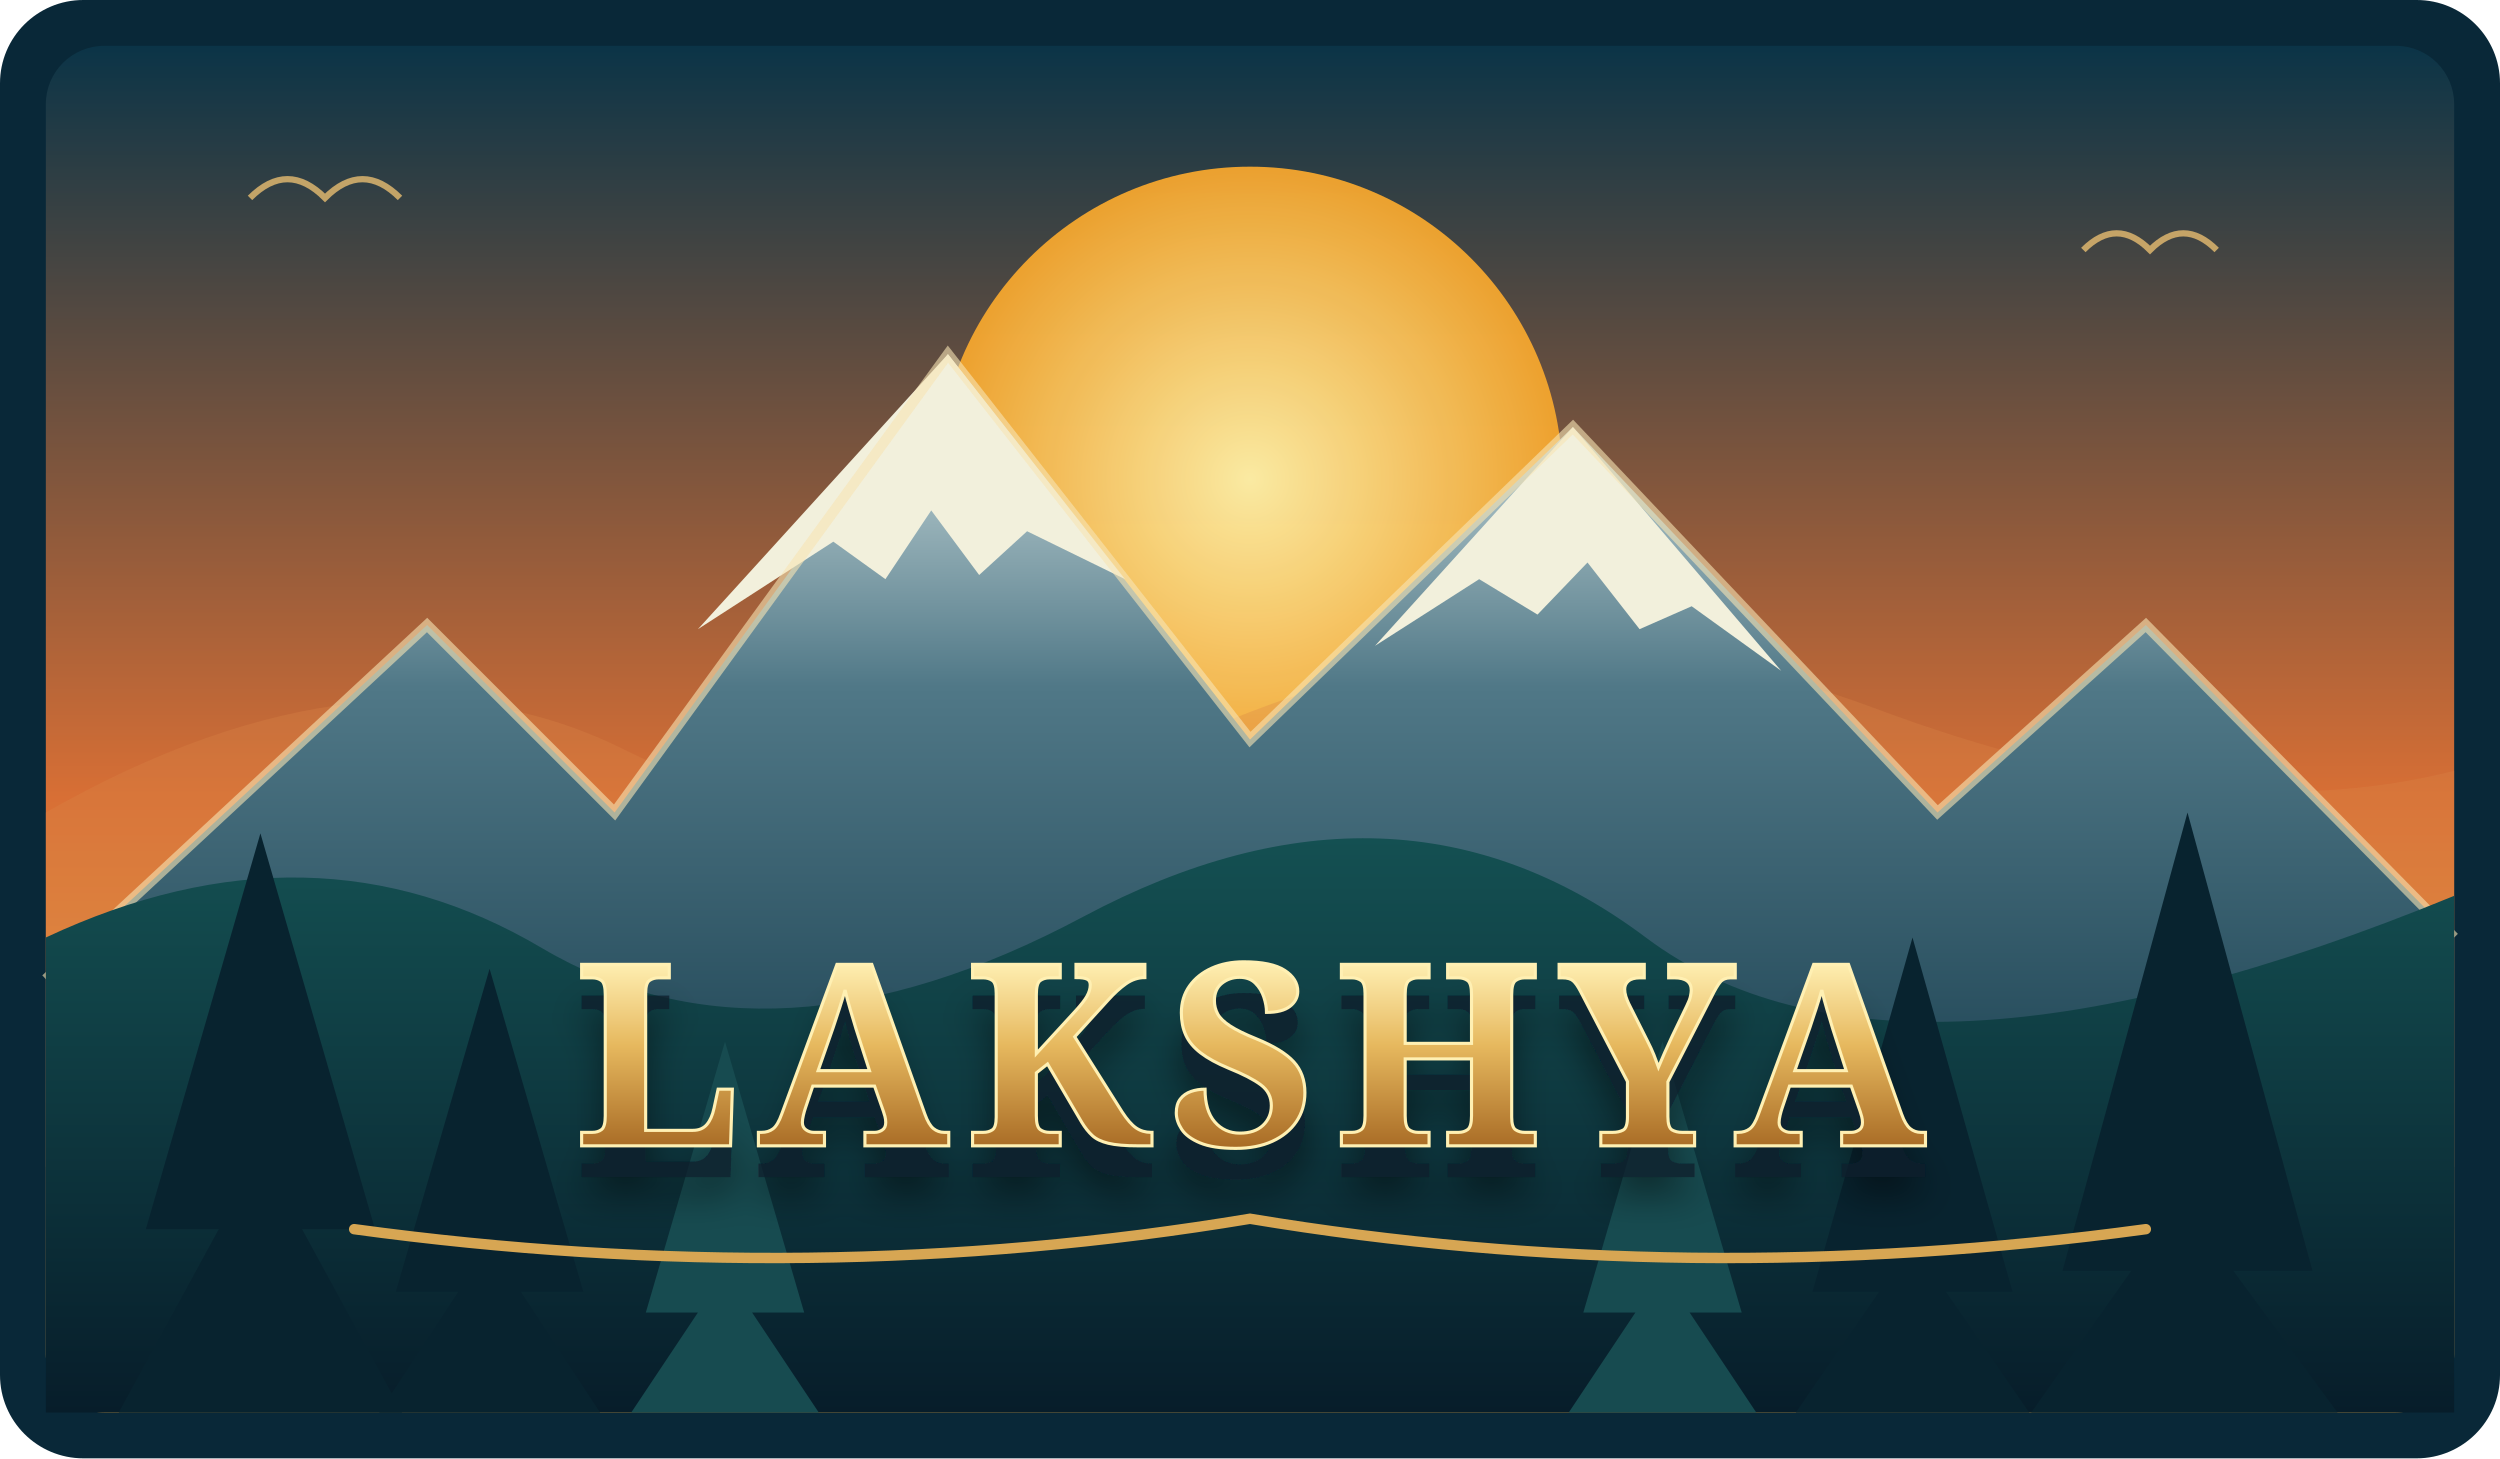
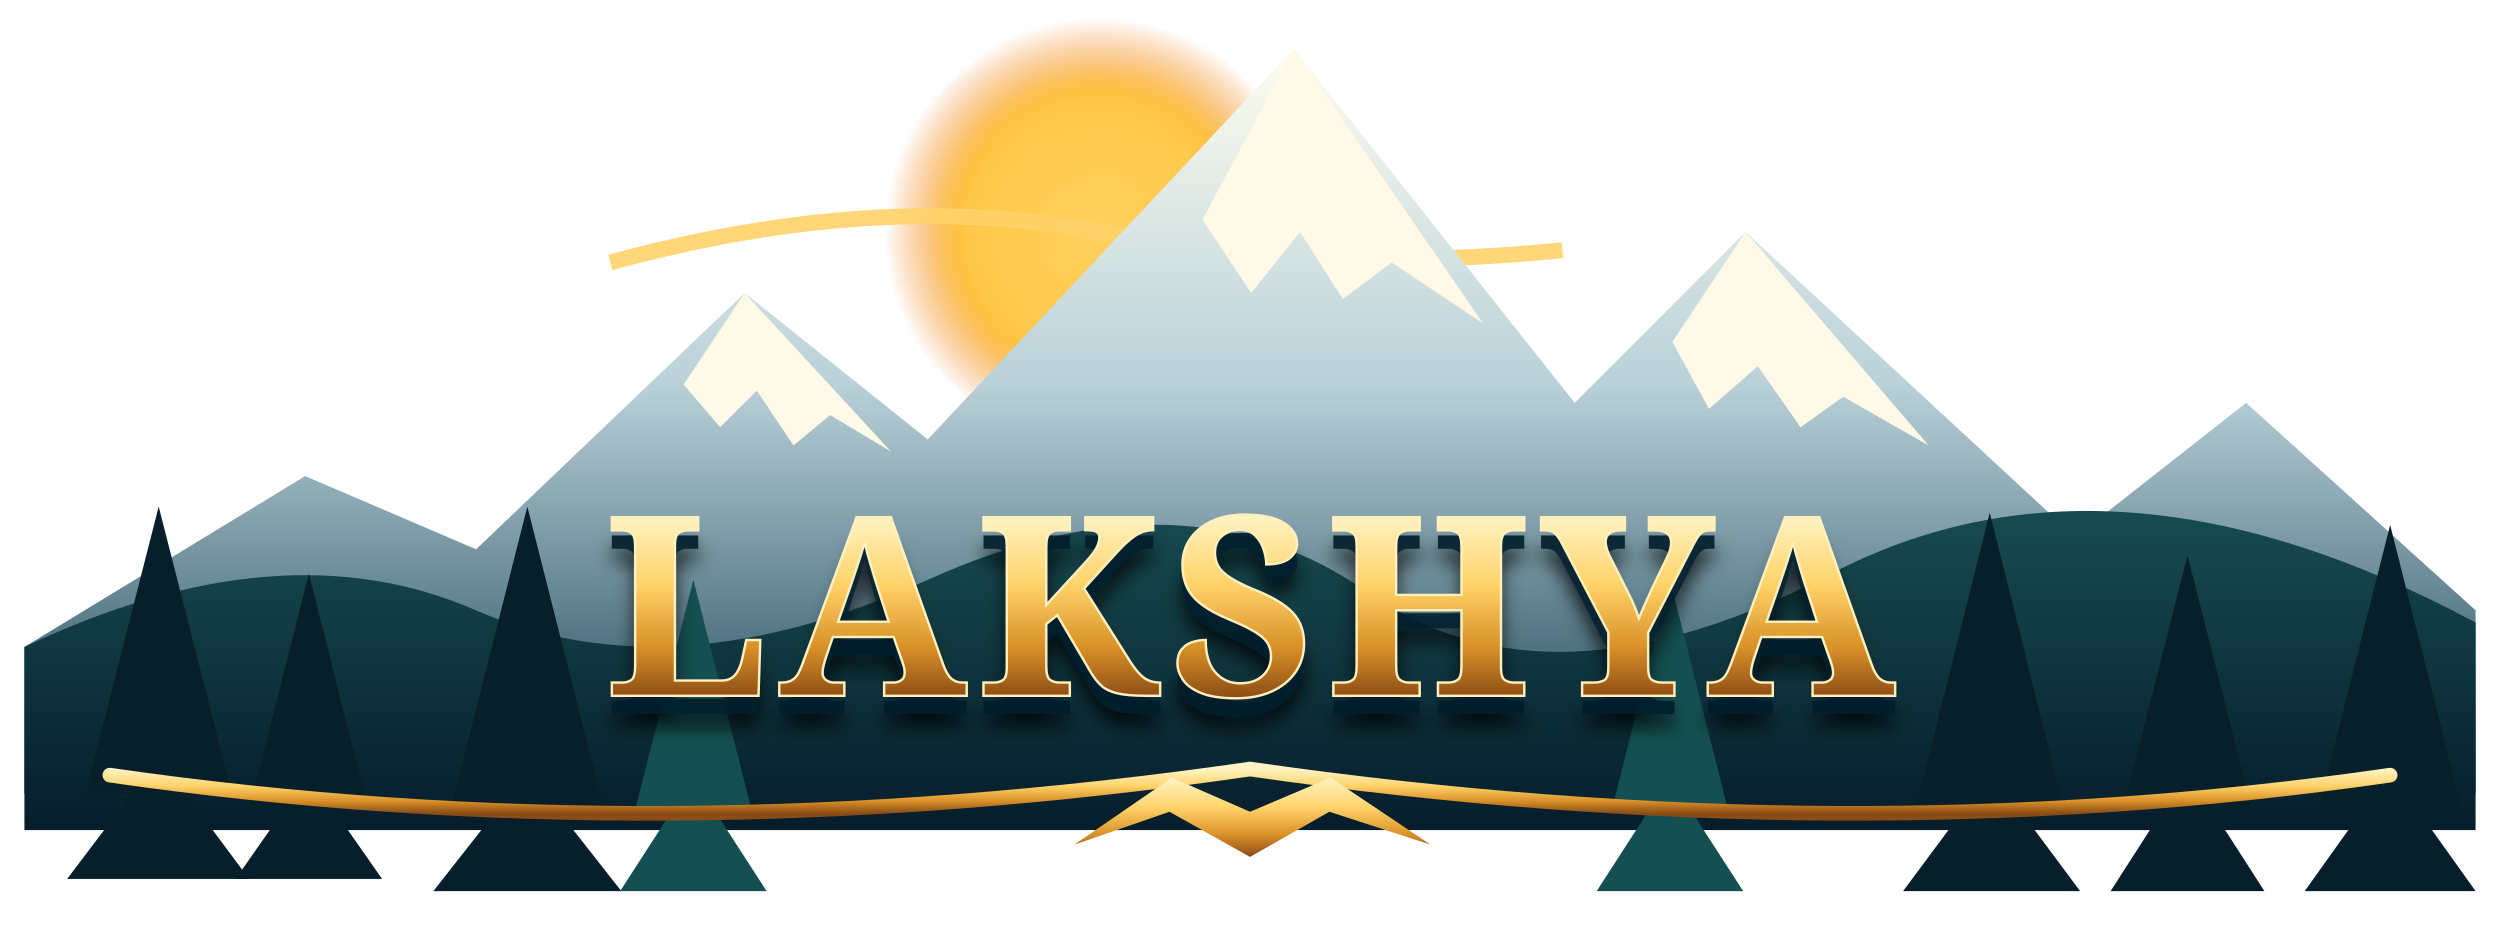
- <svg xmlns="http://www.w3.org/2000/svg" viewBox="0 0 1200 700" role="img" aria-labelledby="title desc">
+ <svg xmlns="http://www.w3.org/2000/svg" viewBox="0 0 2048 768" role="img" aria-labelledby="title desc">
  <defs>
-     <linearGradient id="sky" x2="0" y2="1">
-       <stop stop-color="#0b3447" />
-       <stop offset=".55" stop-color="#d86f35" />
-       <stop offset="1" stop-color="#f7b94d" />
+     <linearGradient id="snow" x1="0" y1="0" x2="0" y2="1">
+       <stop stop-color="#fffdf0" />
+       <stop offset=".45" stop-color="#b9d1d9" />
+       <stop offset="1" stop-color="#174052" />
+     </linearGradient>
+     <linearGradient id="gold" x1="0" y1="0" x2="0" y2="1">
+       <stop stop-color="#fff4c4" />
+       <stop offset=".38" stop-color="#ffd36a" />
+       <stop offset=".72" stop-color="#d99128" />
+       <stop offset="1" stop-color="#8c4c16" />
+     </linearGradient>
+     <linearGradient id="pine" x1="0" y1="0" x2="0" y2="1">
+       <stop stop-color="#174b50" />
+       <stop offset="1" stop-color="#061d2b" />
    </linearGradient>
    <radialGradient id="sun">
-       <stop stop-color="#fff0a6" />
-       <stop offset="1" stop-color="#f3a52e" />
+       <stop stop-color="#fff5bd" />
+       <stop offset=".65" stop-color="#ffbd39" />
+       <stop offset="1" stop-color="#ed7b1d" stop-opacity="0" />
    </radialGradient>
-     <linearGradient id="mount" x2="0" y2="1">
-       <stop stop-color="#dce9e8" />
-       <stop offset=".38" stop-color="#507887" />
-       <stop offset="1" stop-color="#123747" />
-     </linearGradient>
-     <linearGradient id="gold" x2="0" y2="1">
-       <stop stop-color="#fff0b3" />
-       <stop offset=".45" stop-color="#e6b85e" />
-       <stop offset="1" stop-color="#a86b25" />
-     </linearGradient>
-     <linearGradient id="forest" x2="0" y2="1">
-       <stop stop-color="#145052" />
-       <stop offset="1" stop-color="#071d2a" />
-     </linearGradient>
+     <filter id="glow">
+       <feGaussianBlur stdDeviation="16" />
+     </filter>
    <filter id="shadow" x="-20%" y="-20%" width="140%" height="150%">
-       <feGaussianBlur in="SourceAlpha" stdDeviation="9" />
-       <feOffset dy="8" />
+       <feGaussianBlur in="SourceAlpha" stdDeviation="8" />
+       <feOffset dy="10" />
      <feComponentTransfer>
-         <feFuncA type="linear" slope=".65" />
+         <feFuncA type="linear" slope=".85" />
      </feComponentTransfer>
      <feMerge>
        <feMergeNode />
        <feMergeNode in="SourceGraphic" />
      </feMerge>
    </filter>
  </defs>
-   <rect width="1200" height="700" rx="40" fill="#092838" />
-   <rect x="22" y="22" width="1156" height="656" rx="28" fill="url(#sky)" />
-   <circle cx="600" cy="230" r="150" fill="url(#sun)" opacity=".96" />
-   <path d="M22 390 Q180 300 300 360 T580 350 T900 340 T1178 370 V560 H22Z" fill="#d98546" opacity=".32" />
-   <path d="M22 470 L205 300 295 390 455 170 600 355 755 205 930 390 1030 300 1178 450 V590 H22Z" fill="url(#mount)" />
-   <path d="M335 302 L455 170 540 278 493 255 470 276 447 245 425 278 400 260Z M660 310 L755 205 855 322 812 291 787 302 762 270 738 295 710 278Z" fill="#f2f0dc" />
-   <path d="M22 470 L205 300 295 390 455 170 600 355 755 205 930 390 1030 300 1178 450" fill="none" stroke="#f7e4b4" stroke-width="5" opacity=".6" />
-   <path d="M22 450 Q150 390 260 455 T520 440 T790 450 T1178 430 V678 H22Z" fill="url(#forest)" />
-   <g fill="#08232f">
-     <path d="M70 590l55-190 55 190h-35l48 88H57l48-88z" />
-     <path d="M990 610l60-220 60 220h-38l50 68H975l48-68z" />
-     <path d="M190 620l45-155 45 155h-30l38 58h-106l38-58z" />
-     <path d="M870 620l48-170 48 170h-32l40 58H862l40-58z" />
+   <circle cx="900" cy="190" r="175" fill="url(#sun)" />
+   <circle cx="900" cy="190" r="115" fill="#ffca4c" opacity=".85" filter="url(#glow)" />
+   <path d="M500 215 Q720 155 900 190 T1280 205" fill="none" stroke="#ffd36a" stroke-width="13" opacity=".9" />
+   <path d="M20 530 L250 390 390 450 610 240 760 360 1060 40 1290 330 1430 190 1700 440 1840 330 2028 500 V650 H20Z" fill="url(#snow)" />
+   <path d="M610 240 L730 370 680 340 650 365 620 320 590 350 560 315Z M1060 40 L1215 265 1140 215 1100 245 1065 190 1025 240 985 180Z M1430 190 L1580 365 1510 325 1475 350 1440 300 1400 335 1370 280Z" fill="#fff9e8" />
+   <path d="M20 530 Q230 430 390 500 T760 475 T1120 485 T1500 470 T2028 510 V680 H20Z" fill="url(#pine)" />
+   <g fill="#071e2b">
+     <path d="M70 650l60-235 60 235h-38l52 70H55l53-70z" />
+     <path d="M205 660l48-190 48 190h-30l42 60H193l42-60z" />
+     <path d="M370 660l62-245 62 245h-40l55 70H355l55-70z" />
+     <path d="M1570 660l60-240 60 240h-38l52 70h-145l52-70z" />
+     <path d="M1740 660l52-205 52 205h-34l45 70h-126l45-70z" />
+     <path d="M1900 660l58-230 58 230h-38l50 70h-140l50-70z" />
  </g>
-   <g fill="#174b50">
-     <path d="M310 630l38-130 38 130h-25l32 48h-90l32-48z" />
-     <path d="M760 630l38-130 38 130h-25l32 48h-90l32-48z" />
+   <g fill="#145052">
+     <path d="M520 665l48-190 48 190h-30l42 65H508l42-65z" />
+     <path d="M1320 665l48-190 48 190h-30l42 65h-120l42-65z" />
  </g>
-   <g fill="none" stroke="#e7bd70" stroke-width="3" opacity=".8">
-     <path d="M120 95q18-18 36 0q18-18 36 0" />
-     <path d="M1000 120q16-16 32 0q16-16 32 0" />
-   </g>
-   <text x="600" y="565" text-anchor="middle" font-family="Georgia,serif" font-size="122" font-weight="bold" letter-spacing="8" fill="#071e2a" opacity=".75" filter="url(#shadow)">LAKSHYA</text>
-   <text x="600" y="550" text-anchor="middle" font-family="Georgia,serif" font-size="122" font-weight="bold" letter-spacing="8" fill="url(#gold)" stroke="#fff0b3" stroke-width="1.5">LAKSHYA</text>
-   <path d="M170 590 Q390 620 600 585 Q810 620 1030 590" fill="none" stroke="#d7a653" stroke-width="5" stroke-linecap="round" />
+   <text x="1024" y="585" text-anchor="middle" font-family="Georgia,serif" font-size="205" font-weight="bold" letter-spacing="8" fill="#061b29" opacity=".9" filter="url(#shadow)">LAKSHYA</text>
+   <text x="1024" y="570" text-anchor="middle" font-family="Georgia,serif" font-size="205" font-weight="bold" letter-spacing="8" fill="url(#gold)" stroke="#fff0bd" stroke-width="2">LAKSHYA</text>
+   <path d="M90 635 Q540 700 1024 630 Q1510 700 1958 635" fill="none" stroke="url(#gold)" stroke-width="12" stroke-linecap="round" />
+   <path d="M880 692l80-55 64 28 66-28 82 55-83-27-65 37-66-37z" fill="url(#gold)" />
</svg>
